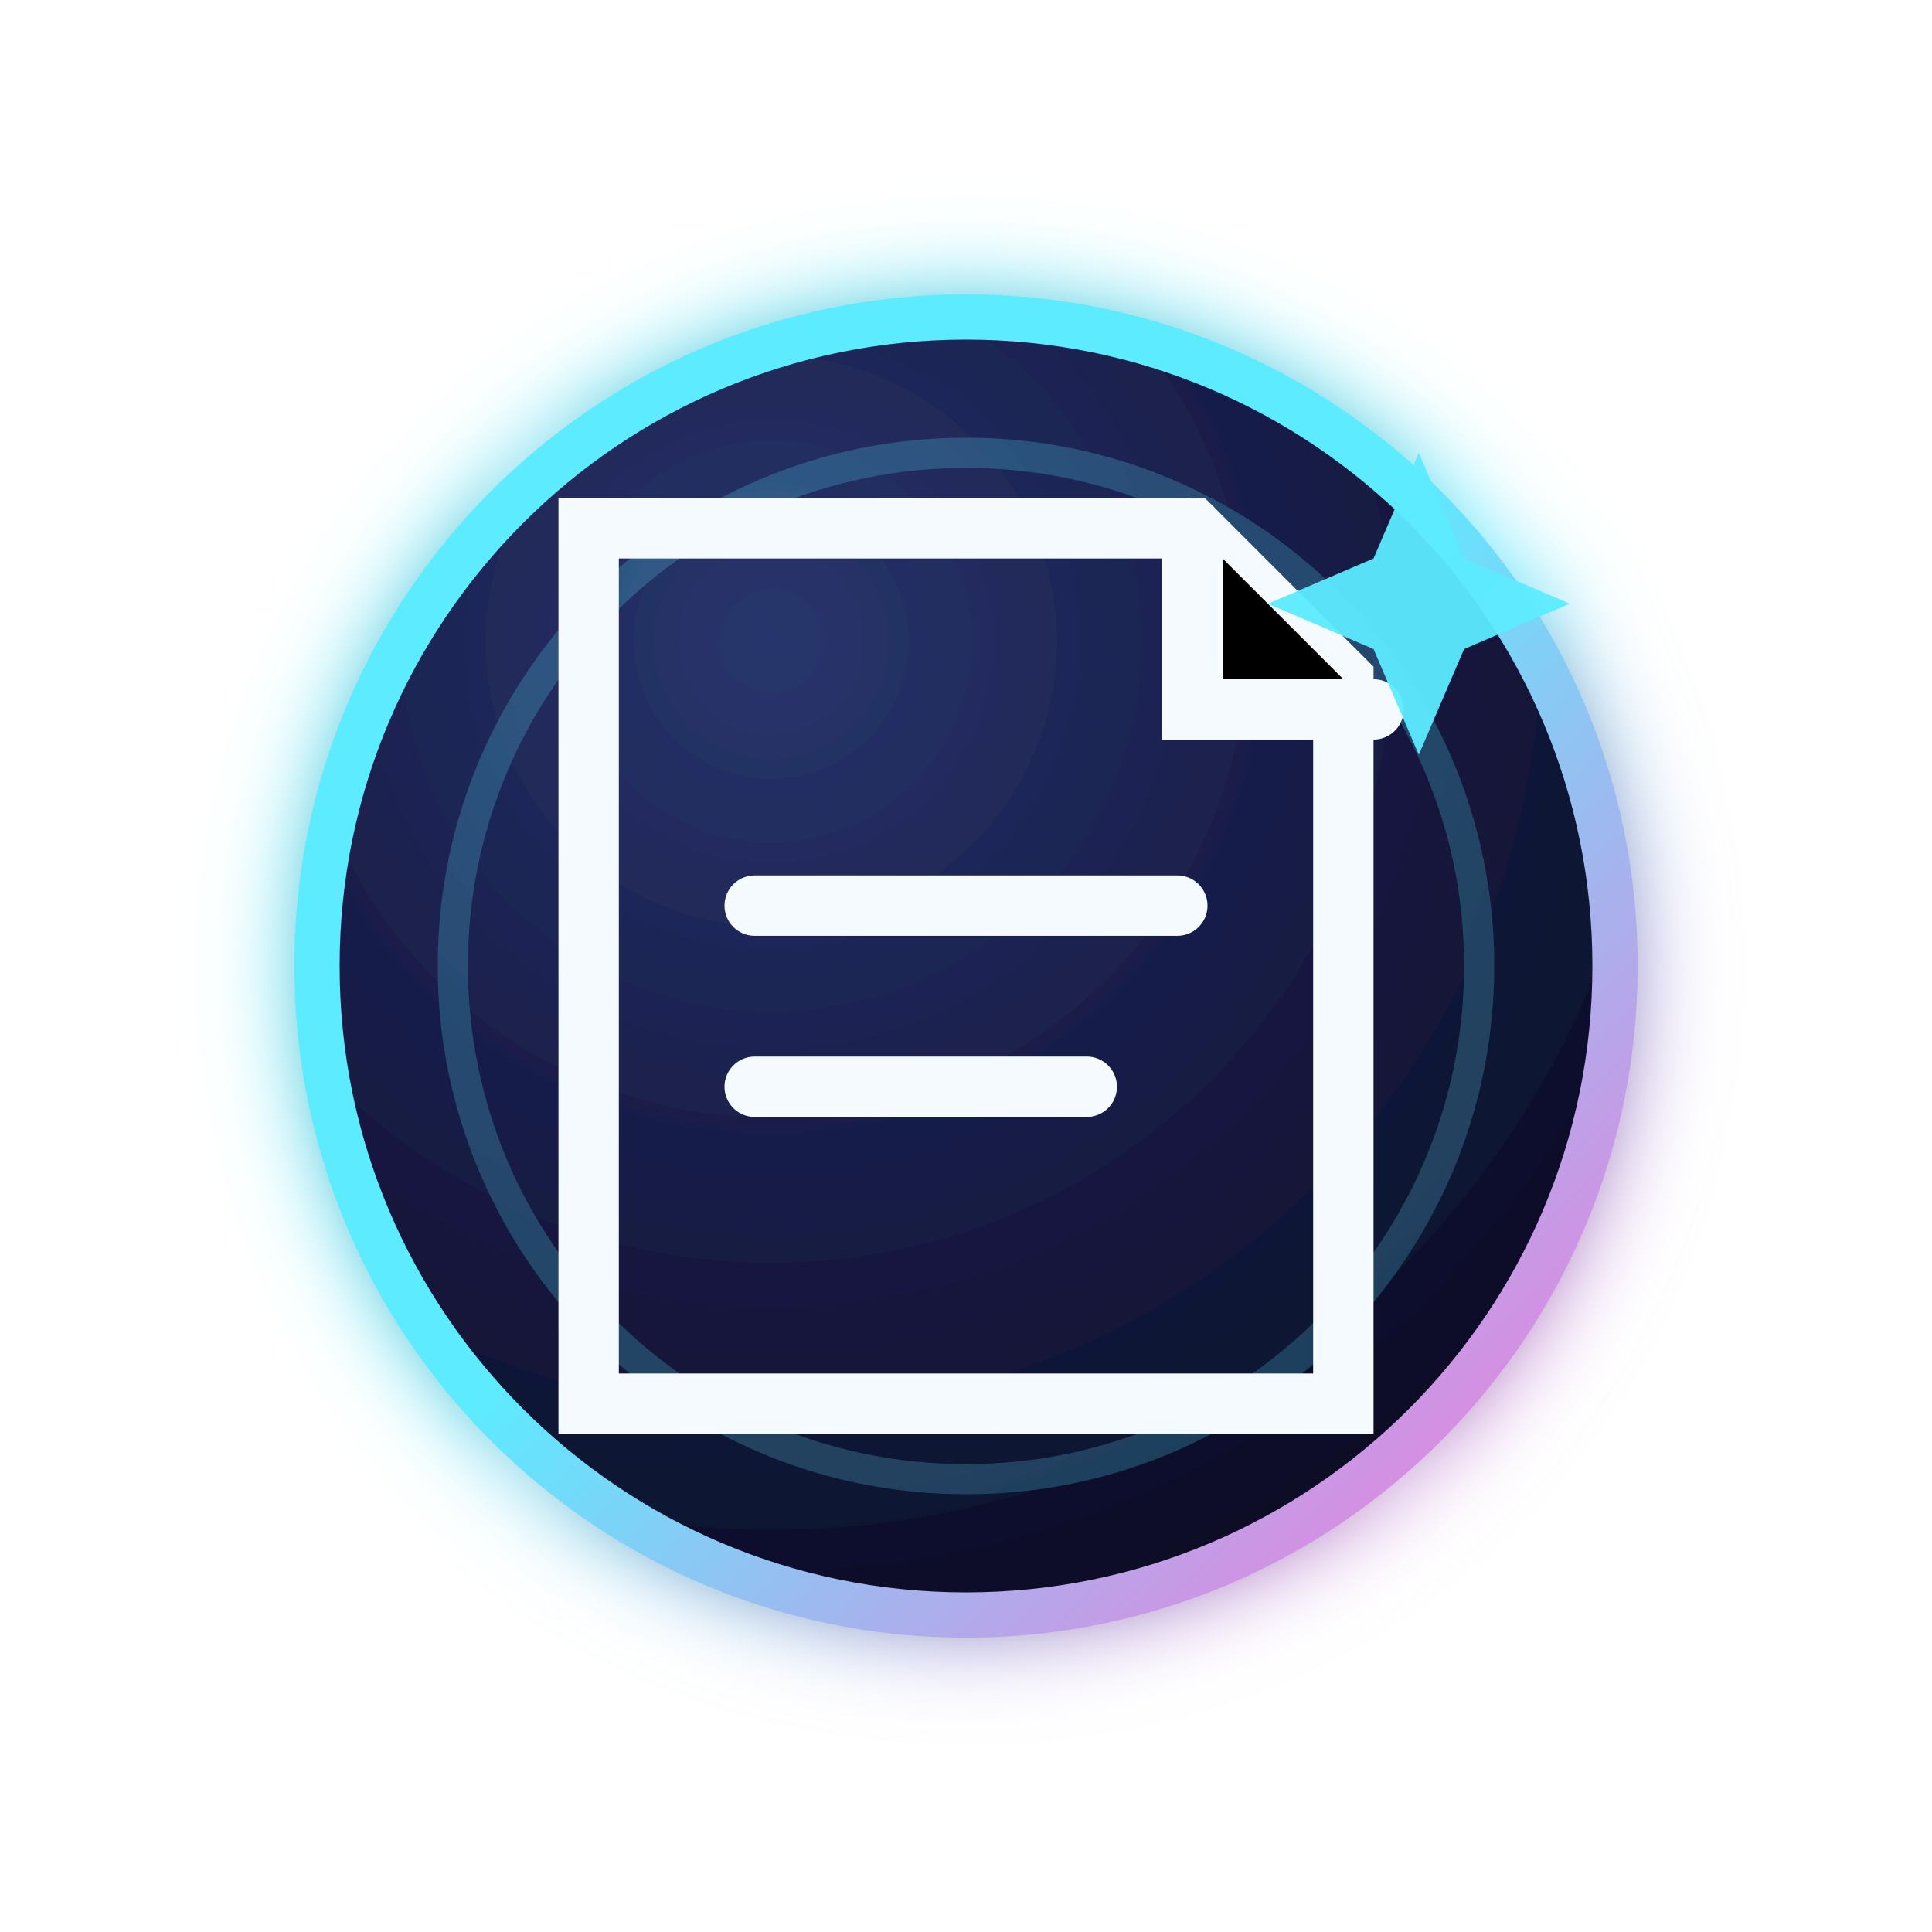
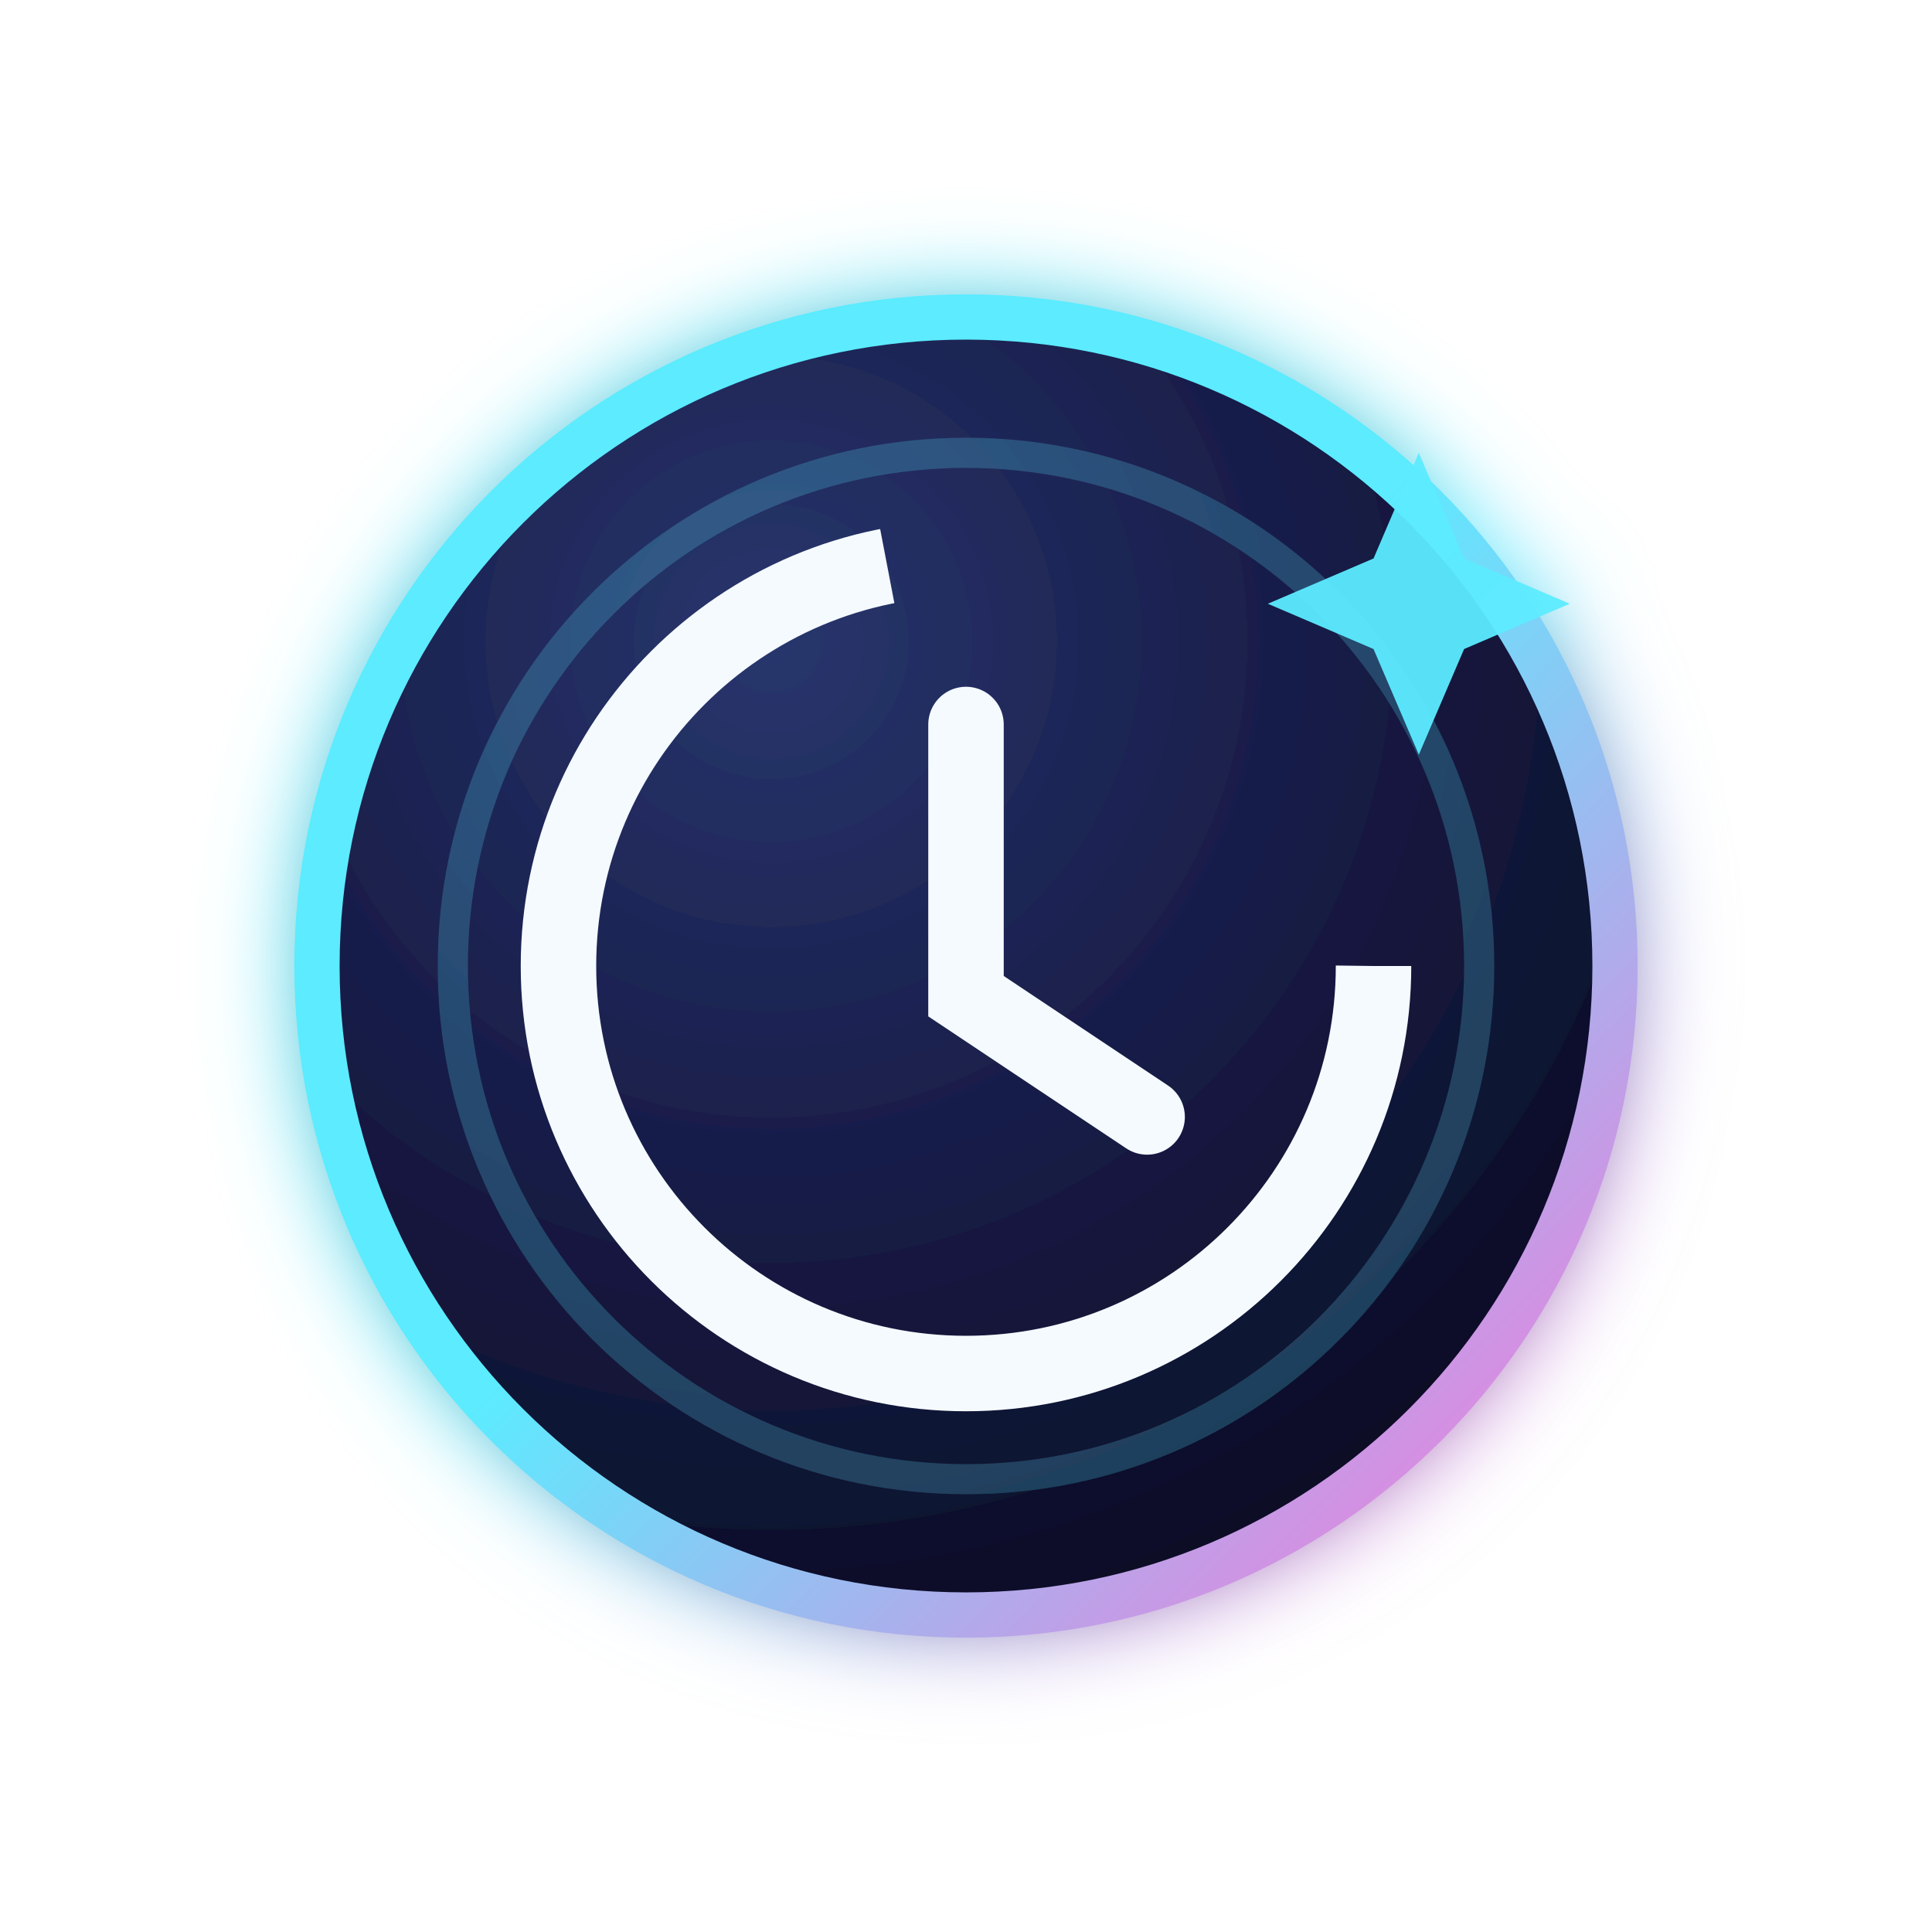
<svg xmlns="http://www.w3.org/2000/svg" width="128" height="128" viewBox="0 0 128 128">
  <defs>
    <radialGradient id="core" cx="35%" cy="25%" r="80%">
      <stop offset="0" stop-color="#28366D" />
      <stop offset=".55" stop-color="#171B45" />
      <stop offset="1" stop-color="#0A0D25" />
    </radialGradient>
    <linearGradient id="rim" x1="0" y1="0" x2="1" y2="1">
      <stop stop-color="#5CEBFF" />
      <stop offset=".48" stop-color="#5CEBFF" />
      <stop offset="1" stop-color="#FF6FD8" />
    </linearGradient>
    <filter id="glow">
      <feGaussianBlur stdDeviation="3" result="b" />
      <feMerge>
        <feMergeNode in="b" />
        <feMergeNode in="SourceGraphic" />
      </feMerge>
    </filter>
  </defs>
  <g filter="url(#glow)">
    <circle cx="64" cy="64" r="43" fill="url(#core)" stroke="url(#rim)" stroke-width="3" />
    <circle cx="64" cy="64" r="34" fill="none" stroke="#5CEBFF" stroke-opacity=".22" stroke-width="2" />
-     <path d="M39 35h40l10 10v48H39Z" fill="none" stroke="#F5FAFF" stroke-width="4" />
-     <path d="M79 35v12h12M50 60h28M50 72h22" stroke="#F5FAFF" stroke-width="4" stroke-linecap="round" />
+     <circle cx="64" cy="64" r="27" fill="none" stroke="#F5FAFF" stroke-width="5" stroke-dasharray="122 48" />
+     <path d="M64 48v18l12 8" fill="none" stroke="#F5FAFF" stroke-width="5" stroke-linecap="round" />
    <path d="M94 30l3 7 7 3-7 3-3 7-3-7-7-3 7-3Z" fill="#5CEBFF" opacity=".95" />
  </g>
</svg>
